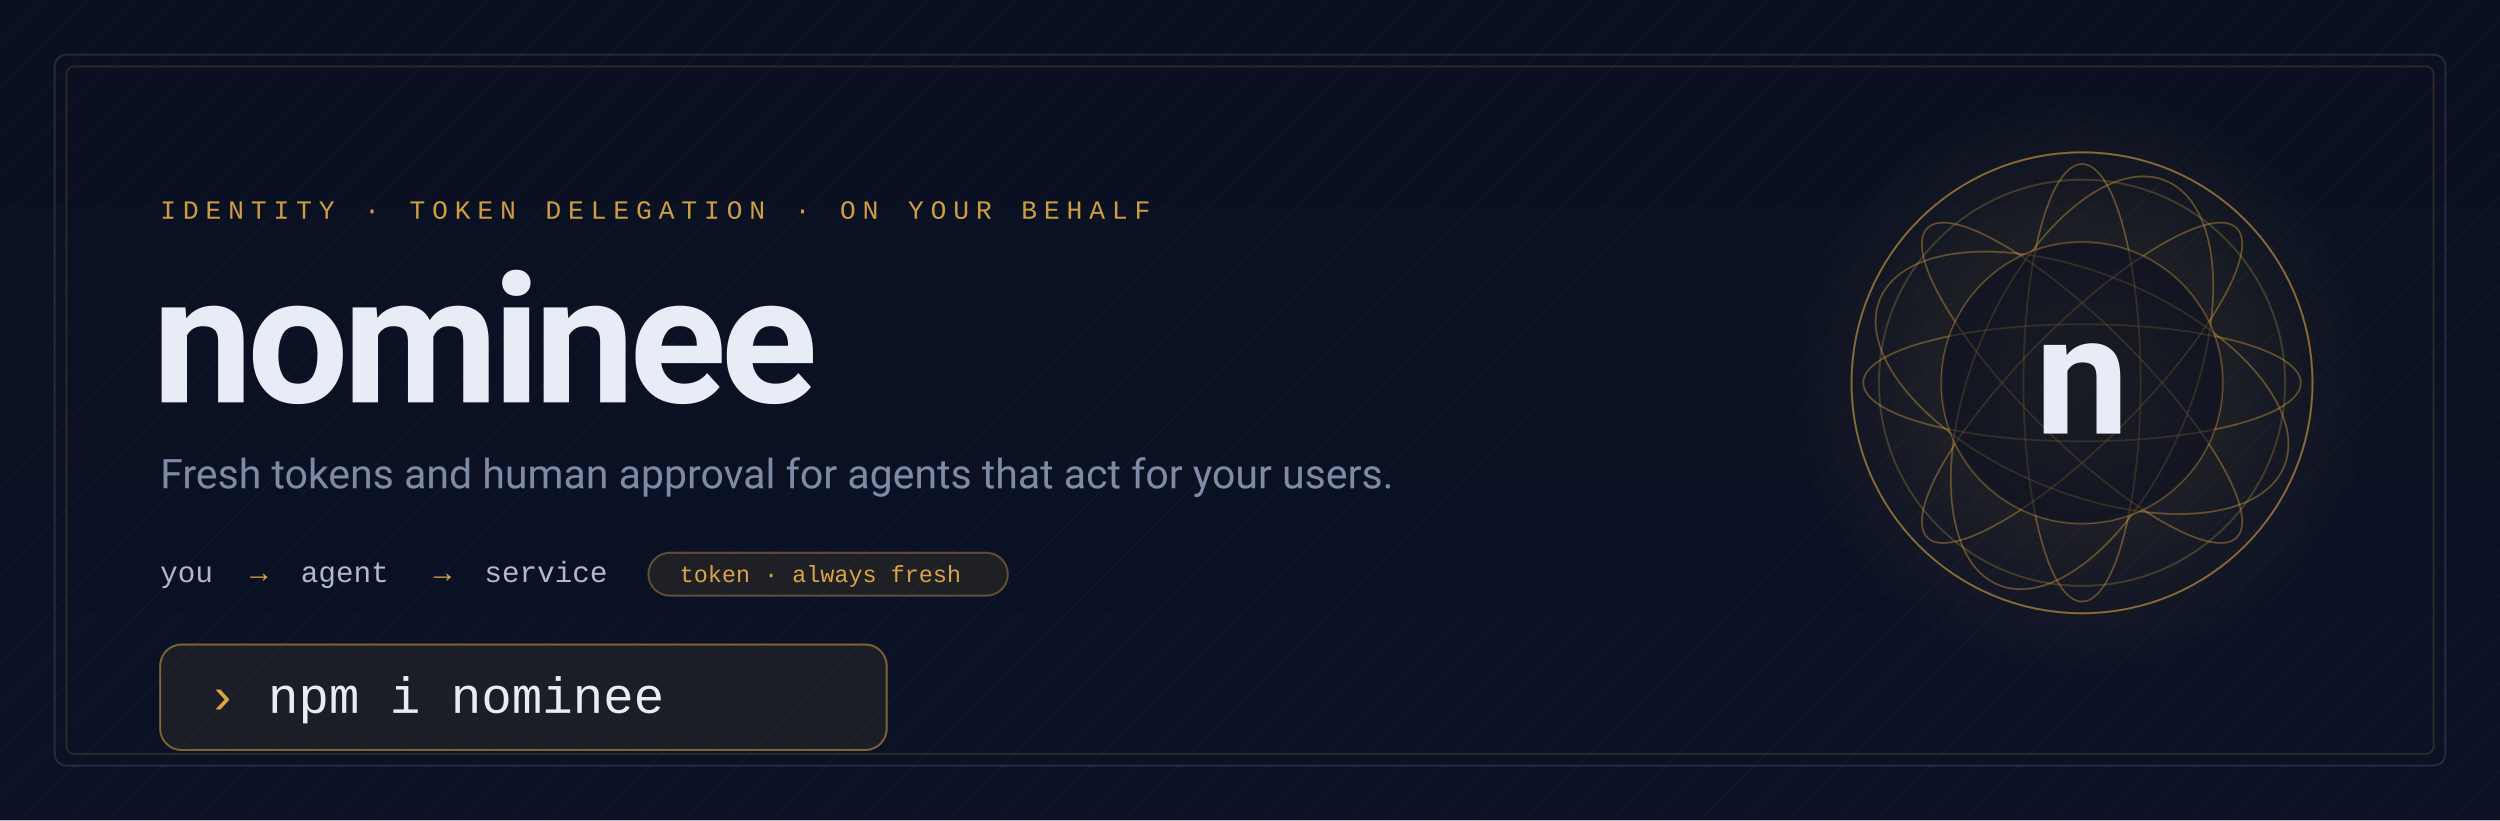
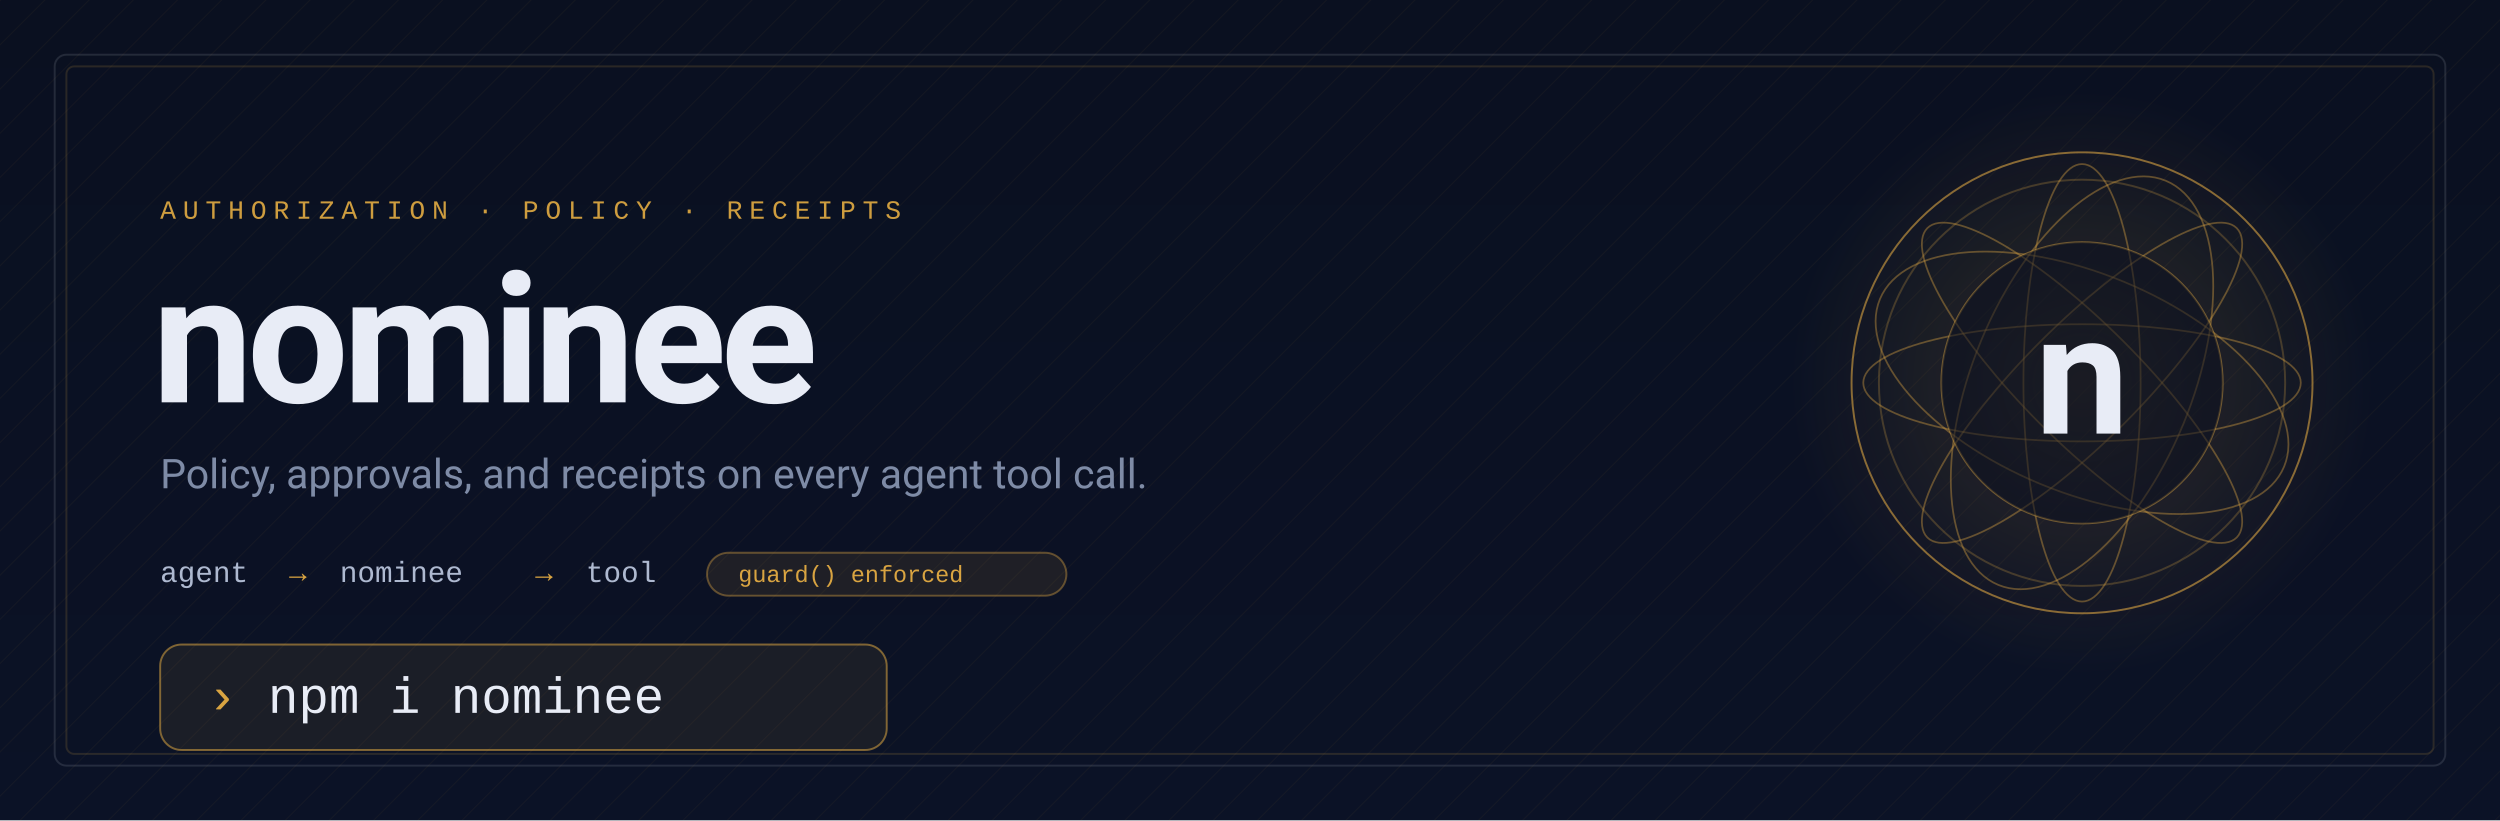
- <svg xmlns="http://www.w3.org/2000/svg" width="1280" height="420" viewBox="0 0 1280 420" fill="none" role="img" aria-label="nominee — identity and token delegation for AI agents">
+ <svg xmlns="http://www.w3.org/2000/svg" width="1280" height="420" viewBox="0 0 1280 420" fill="none" role="img" aria-label="nominee — the authorization layer for AI agents">
  <defs>
    <linearGradient id="bg" x1="0" y1="0" x2="0" y2="420" gradientUnits="userSpaceOnUse">
      <stop offset="0" stop-color="#0A1020" />
      <stop offset="1" stop-color="#0B1226" />
    </linearGradient>
    <radialGradient id="sealGlow" cx="0.5" cy="0.5" r="0.5">
      <stop offset="0" stop-color="#D9A441" stop-opacity="0.18" />
      <stop offset="1" stop-color="#D9A441" stop-opacity="0" />
    </radialGradient>
    <pattern id="engrave" width="16" height="16" patternUnits="userSpaceOnUse" patternTransform="rotate(45)">
      <line x1="0" y1="0" x2="0" y2="16" stroke="#D9A441" stroke-opacity="0.045" stroke-width="1" />
    </pattern>
    <style>
      .sans { font-family: ui-sans-serif, system-ui, -apple-system, "Segoe UI", Roboto, Helvetica, Arial, sans-serif; }
      .mono { font-family: ui-monospace, "SF Mono", SFMono-Regular, Menlo, Consolas, "Liberation Mono", monospace; }
    </style>
  </defs>
  <rect width="1280" height="420" fill="url(#bg)" />
  <rect width="1280" height="420" fill="url(#engrave)" />
  <rect x="28" y="28" width="1224" height="364" rx="6" fill="none" stroke="#E8ECF6" stroke-opacity="0.12" />
  <rect x="34" y="34" width="1212" height="352" rx="4" fill="none" stroke="#D9A441" stroke-opacity="0.16" />
  <g transform="translate(1066 196)">
    <circle r="150" fill="url(#sealGlow)" />
    <g fill="none" stroke="#D9A441" stroke-opacity="0.4" stroke-width="0.9">
      <ellipse rx="112" ry="30" transform="rotate(0)" />
      <ellipse rx="112" ry="30" transform="rotate(45)" />
      <ellipse rx="112" ry="30" transform="rotate(90)" />
      <ellipse rx="112" ry="30" transform="rotate(135)" />
      <ellipse rx="112" ry="56" transform="rotate(22.5)" />
      <ellipse rx="112" ry="56" transform="rotate(112.5)" />
    </g>
    <circle r="118" fill="none" stroke="#D9A441" stroke-opacity="0.6" stroke-width="1" />
    <circle r="104" fill="none" stroke="#D9A441" stroke-opacity="0.25" stroke-width="1" />
    <circle r="72" fill="none" stroke="#D9A441" stroke-opacity="0.45" stroke-width="1" />
    <circle r="72" fill="#0A1020" fill-opacity="0.55" />
    <text class="sans" x="0" y="26" text-anchor="middle" font-size="86" font-weight="600" fill="#E8ECF6" letter-spacing="-2">n</text>
  </g>
-   <text class="mono" x="82" y="112" font-size="13.5" letter-spacing="3.5" fill="#D9A441" fill-opacity="0.95">IDENTITY · TOKEN DELEGATION · ON YOUR BEHALF</text>
+   <text class="mono" x="82" y="112" font-size="13.5" letter-spacing="3.5" fill="#D9A441" fill-opacity="0.95">AUTHORIZATION · POLICY · RECEIPTS</text>
  <text class="sans" x="78" y="206" font-size="92" font-weight="600" letter-spacing="-3" fill="#E8ECF6">nominee</text>
-   <text class="sans" x="82" y="250" font-size="21" fill="#7E8BA6">Fresh tokens and human approval for agents that act for your users.</text>
+   <text class="sans" x="82" y="250" font-size="21" fill="#7E8BA6">Policy, approvals, and receipts on every agent tool call.</text>
  <g class="mono" font-size="15" transform="translate(82 298)">
-     <text x="0" y="0" fill="#AEB9D0">you</text>
-     <text x="46" y="0" fill="#D9A441">→</text>
-     <text x="72" y="0" fill="#AEB9D0">agent</text>
-     <text x="140" y="0" fill="#D9A441">→</text>
-     <text x="166" y="0" fill="#AEB9D0">service</text>
-     <g transform="translate(250 -15)">
+     <text x="0" y="0" fill="#AEB9D0">agent</text>
+     <text x="66" y="0" fill="#D9A441">→</text>
+     <text x="92" y="0" fill="#AEB9D0">nominee</text>
+     <text x="192" y="0" fill="#D9A441">→</text>
+     <text x="218" y="0" fill="#AEB9D0">tool</text>
+     <g transform="translate(280 -15)">
      <rect width="184" height="22" rx="11" fill="#D9A441" fill-opacity="0.10" stroke="#D9A441" stroke-opacity="0.4" />
-       <text x="16" y="15" font-size="12" fill="#D9A441">token · always fresh</text>
+       <text x="16" y="15" font-size="12" fill="#D9A441">guard() enforced</text>
    </g>
  </g>
  <g transform="translate(82 330)">
    <rect width="372" height="54" rx="11" fill="#D9A441" fill-opacity="0.08" stroke="#D9A441" stroke-opacity="0.55" />
    <text class="mono" x="24" y="35" font-size="26" fill="#E8ECF6">
      <tspan fill="#D9A441" font-weight="500">›</tspan>  npm i nominee</text>
  </g>
</svg>
